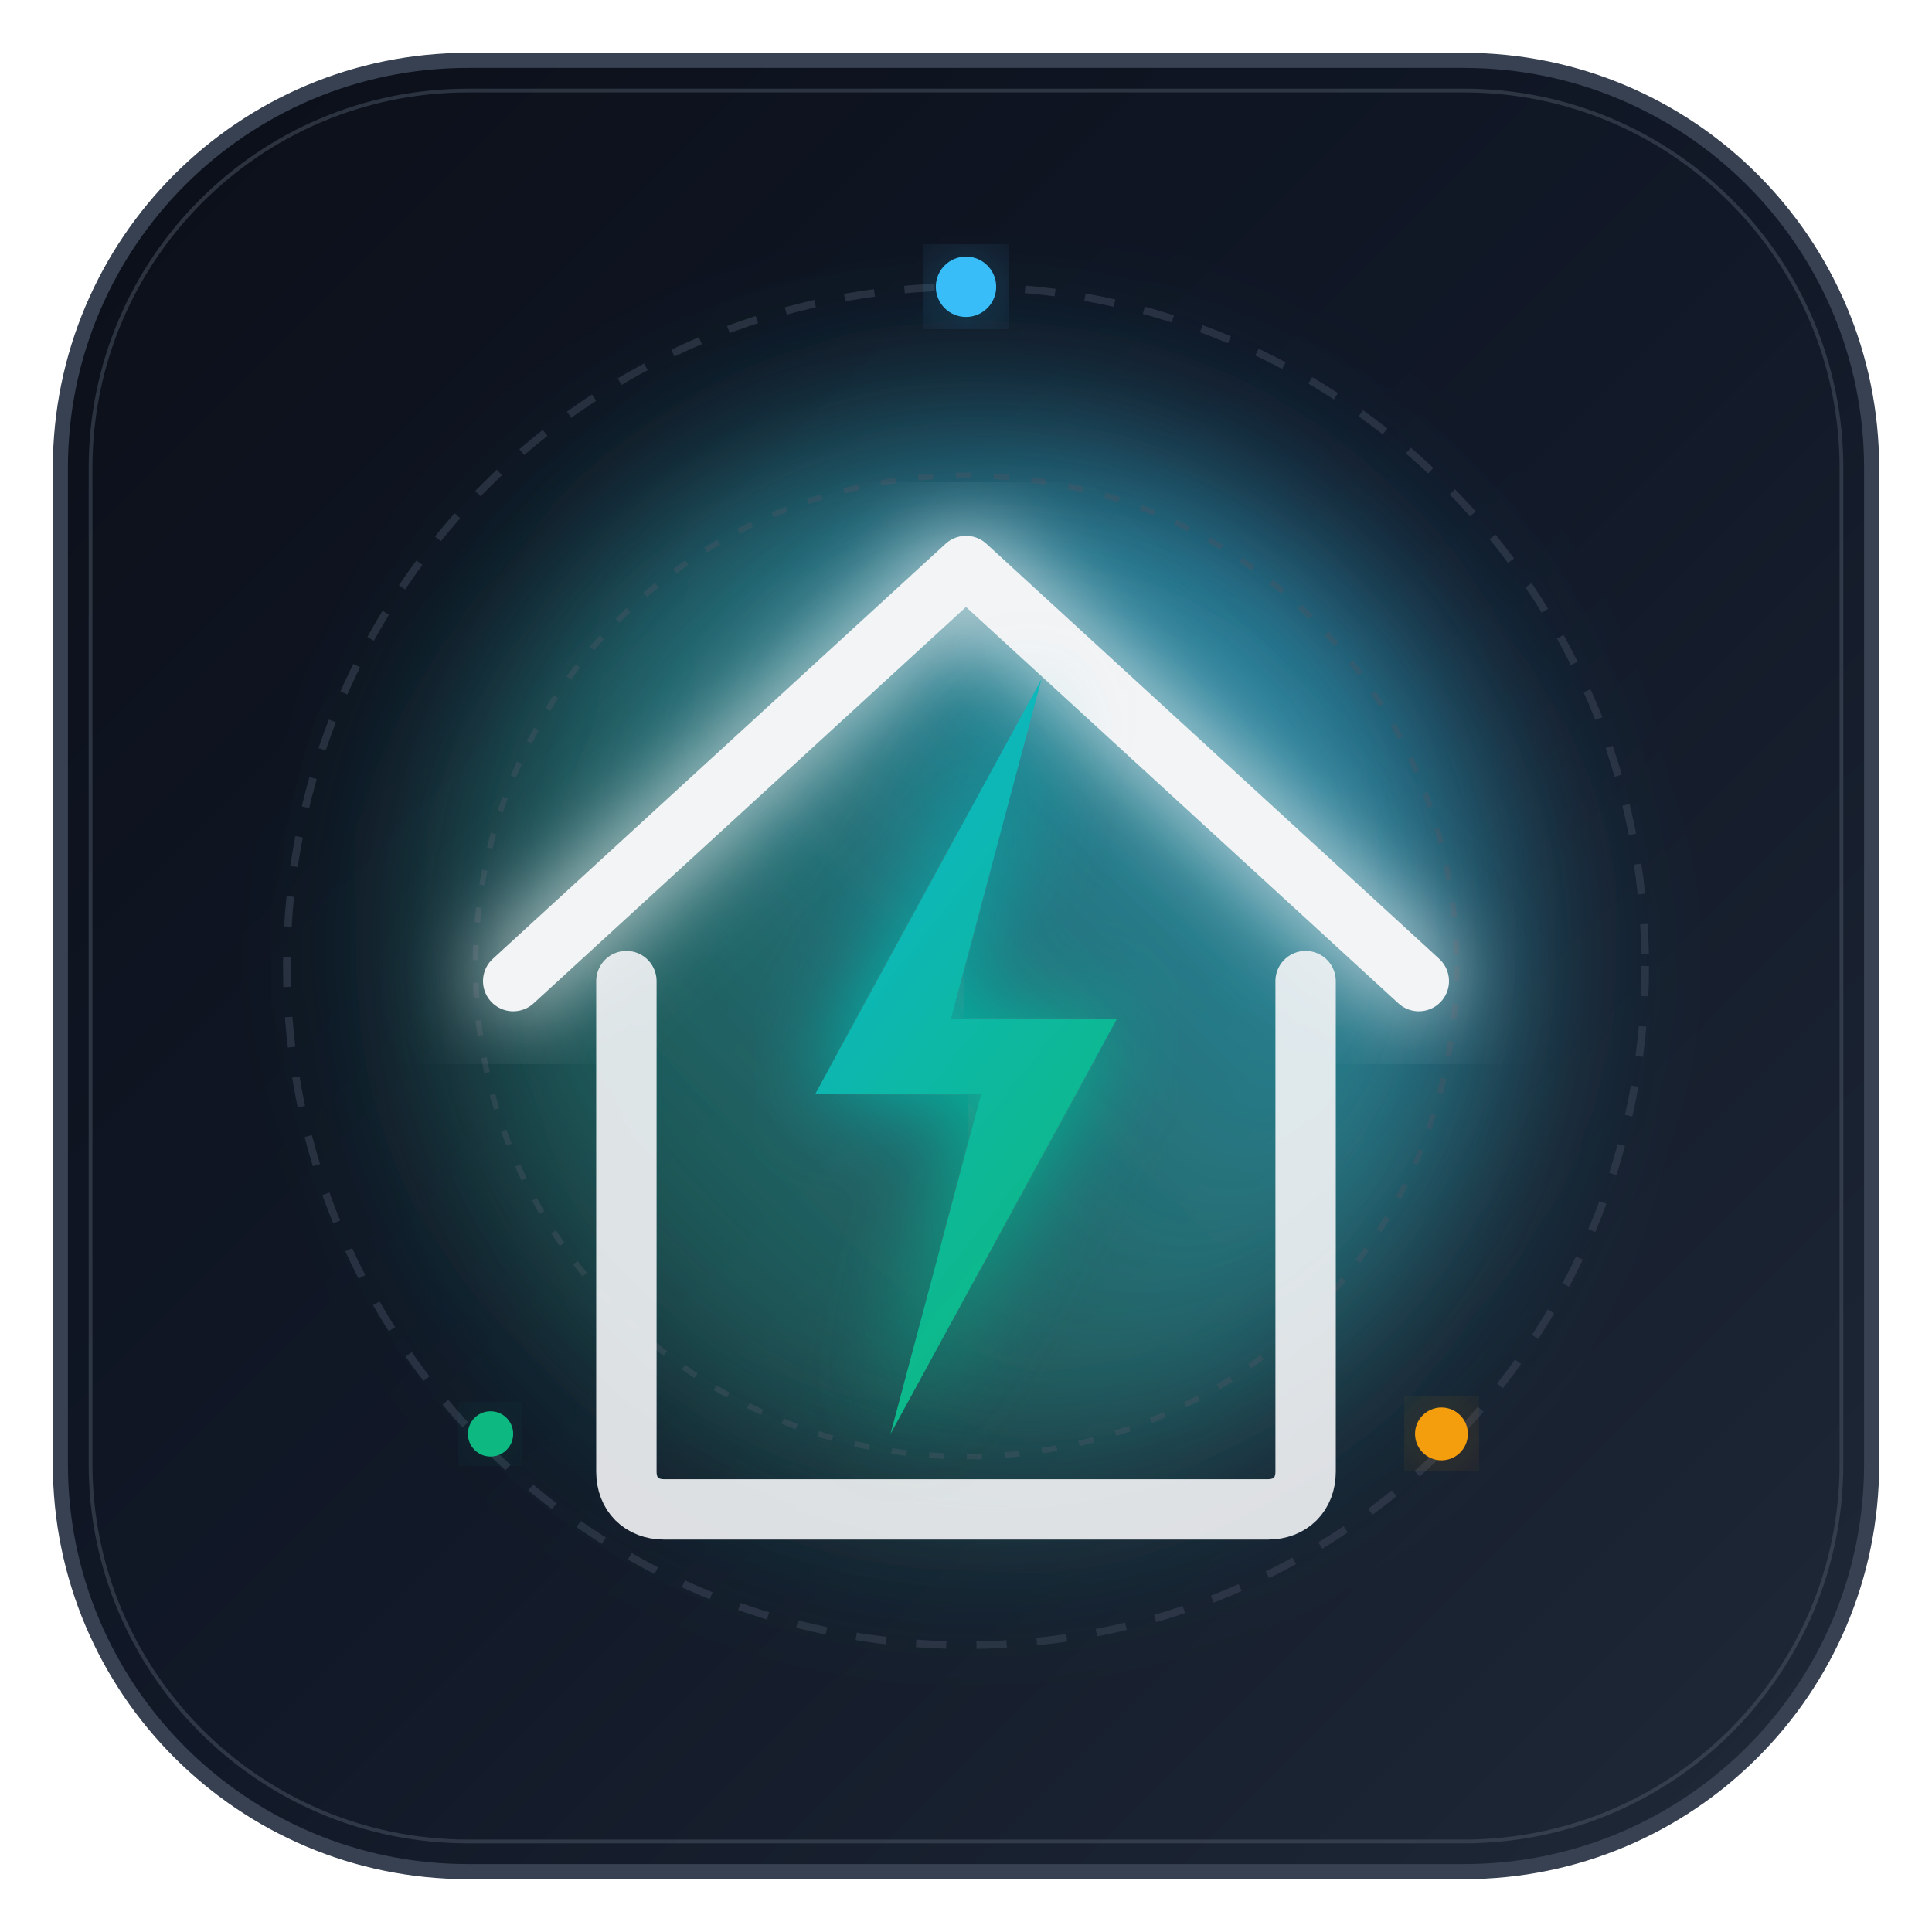
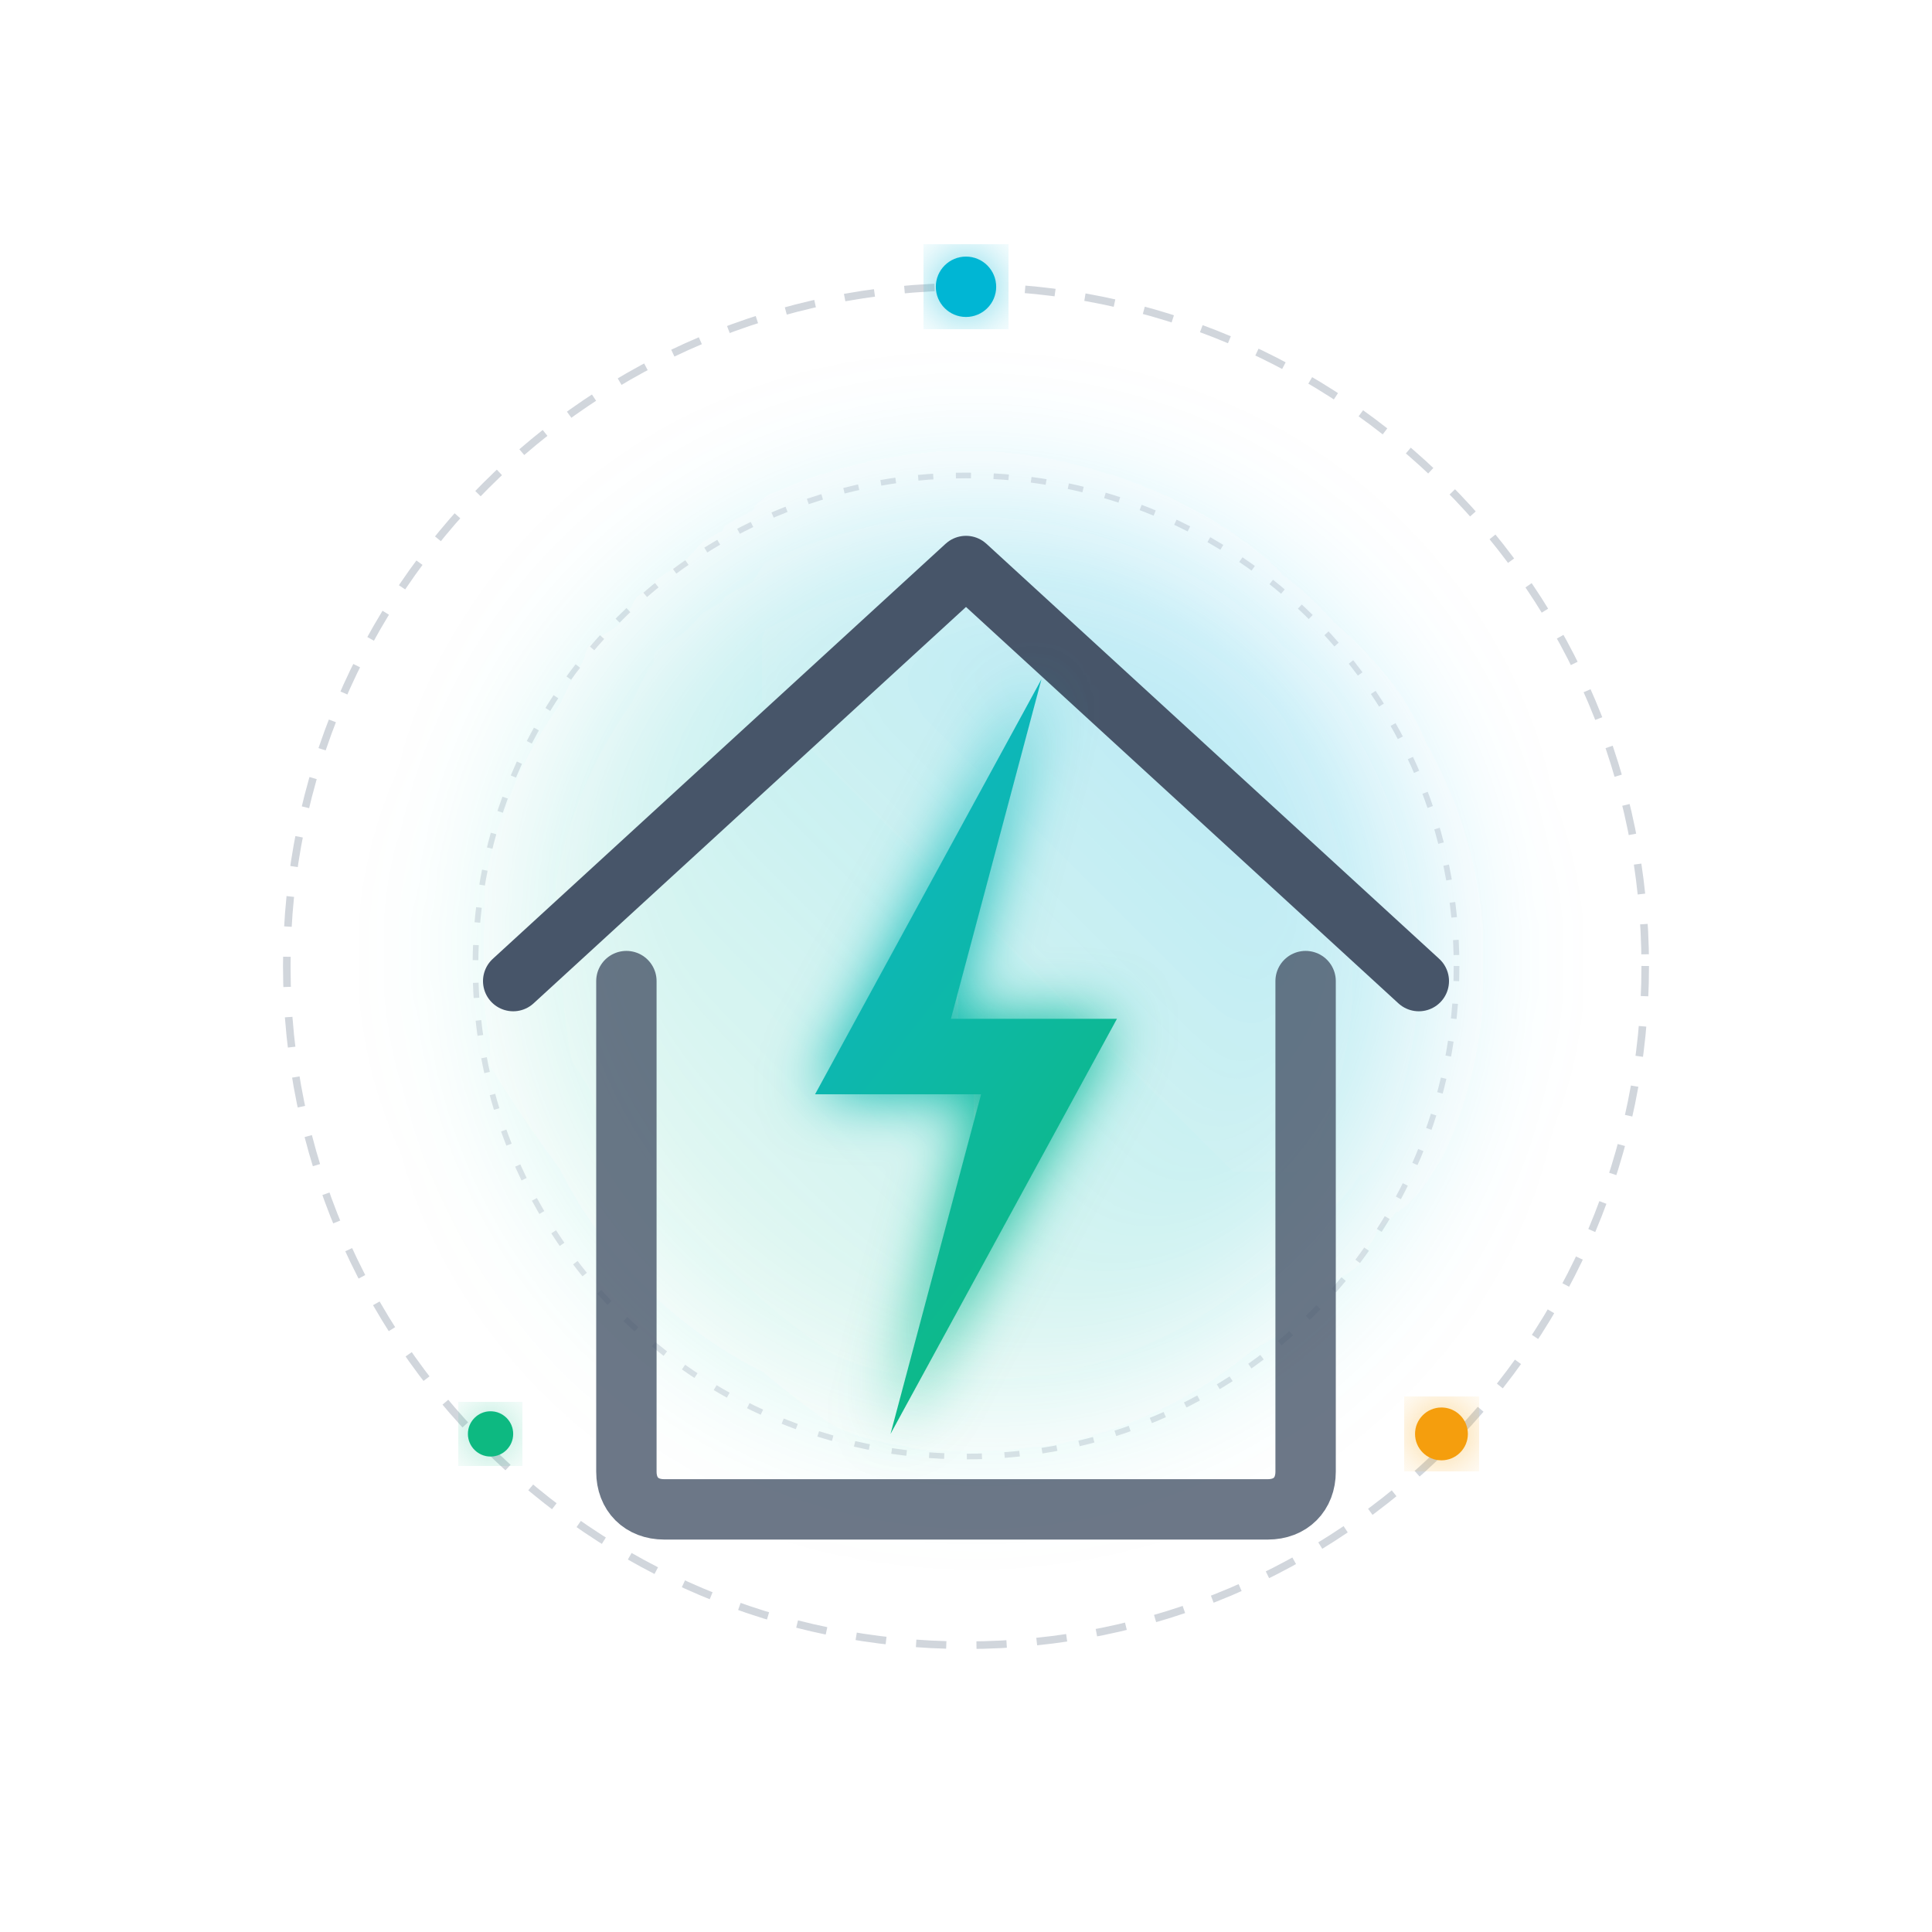
<svg xmlns="http://www.w3.org/2000/svg" viewBox="0 0 512 512" width="100%" height="100%">
  <defs>
-     <linearGradient id="bgGrad" x1="0%" y1="0%" x2="100%" y2="100%">
-       <stop offset="0%" stop-color="#0b0f19" />
-       <stop offset="50%" stop-color="#111827" />
-       <stop offset="100%" stop-color="#1f2937" />
-     </linearGradient>
    <linearGradient id="boltGrad" x1="0%" y1="0%" x2="50%" y2="100%">
      <stop offset="0%" stop-color="#06b6d4" />
      <stop offset="100%" stop-color="#10b981" />
    </linearGradient>
    <linearGradient id="glowGrad" x1="100%" y1="0%" x2="0%" y2="100%">
-       <stop offset="0%" stop-color="#38bdf8" stop-opacity="0.8" />
-       <stop offset="100%" stop-color="#34d399" stop-opacity="0.2" />
+       <stop offset="0%" stop-color="#38bdf8" stop-opacity="0.4" />
+       <stop offset="100%" stop-color="#34d399" stop-opacity="0.1" />
    </linearGradient>
    <filter id="glow" x="-20%" y="-20%" width="140%" height="140%">
-       <feGaussianBlur stdDeviation="12" result="blur" />
+       <feGaussianBlur stdDeviation="8" result="blur" />
      <feMerge>
        <feMergeNode in="blur" />
        <feMergeNode in="SourceGraphic" />
      </feMerge>
    </filter>
    <filter id="softGlow" x="-40%" y="-40%" width="180%" height="180%">
-       <feGaussianBlur stdDeviation="25" result="blur" />
+       <feGaussianBlur stdDeviation="20" result="blur" />
    </filter>
  </defs>
-   <rect x="16" y="16" width="480" height="480" rx="108" fill="url(#bgGrad)" stroke="#374151" stroke-width="4" />
-   <circle cx="256" cy="256" r="140" fill="url(#glowGrad)" filter="url(#softGlow)" />
-   <circle cx="256" cy="256" r="180" fill="none" stroke="#374151" stroke-width="2" stroke-dasharray="8,8" opacity="0.6" />
-   <circle cx="256" cy="256" r="130" fill="none" stroke="#4b5563" stroke-width="1.5" stroke-dasharray="4,6" opacity="0.4" />
-   <circle cx="256" cy="76" r="8" fill="#38bdf8" filter="url(#glow)" />
+   <circle cx="256" cy="256" r="120" fill="url(#glowGrad)" filter="url(#softGlow)" />
+   <circle cx="256" cy="256" r="180" fill="none" stroke="#64748b" stroke-width="2" stroke-dasharray="8,8" opacity="0.3" />
+   <circle cx="256" cy="256" r="130" fill="none" stroke="#64748b" stroke-width="1.5" stroke-dasharray="4,6" opacity="0.2" />
+   <circle cx="256" cy="76" r="8" fill="#06b6d4" filter="url(#glow)" />
  <circle cx="130" cy="380" r="6" fill="#10b981" filter="url(#glow)" />
  <circle cx="382" cy="380" r="7" fill="#f59e0b" filter="url(#glow)" />
-   <path d="M 136 260 L 256 150 L 376 260" fill="none" stroke="#f3f4f6" stroke-width="16" stroke-linecap="round" stroke-linejoin="round" filter="url(#glow)" />
-   <path d="M 166 260 L 166 390 C 166 396 170 400 176 400 L 336 400 C 342 400 346 396 346 390 L 346 260" fill="none" stroke="#f3f4f6" stroke-width="16" stroke-linecap="round" stroke-linejoin="round" opacity="0.9" />
+   <path d="M 136 260 L 256 150 L 376 260" fill="none" stroke="#475569" stroke-width="16" stroke-linecap="round" stroke-linejoin="round" />
+   <path d="M 166 260 L 166 390 C 166 396 170 400 176 400 L 336 400 C 342 400 346 396 346 390 L 346 260" fill="none" stroke="#475569" stroke-width="16" stroke-linecap="round" stroke-linejoin="round" opacity="0.8" />
  <path d="M 276 180 L 216 290 L 260 290 L 236 380 L 296 270 L 252 270 Z" fill="url(#boltGrad)" filter="url(#glow)" />
-   <rect x="24" y="24" width="464" height="464" rx="100" fill="none" stroke="#4b5563" stroke-width="1" opacity="0.5" />
</svg>
